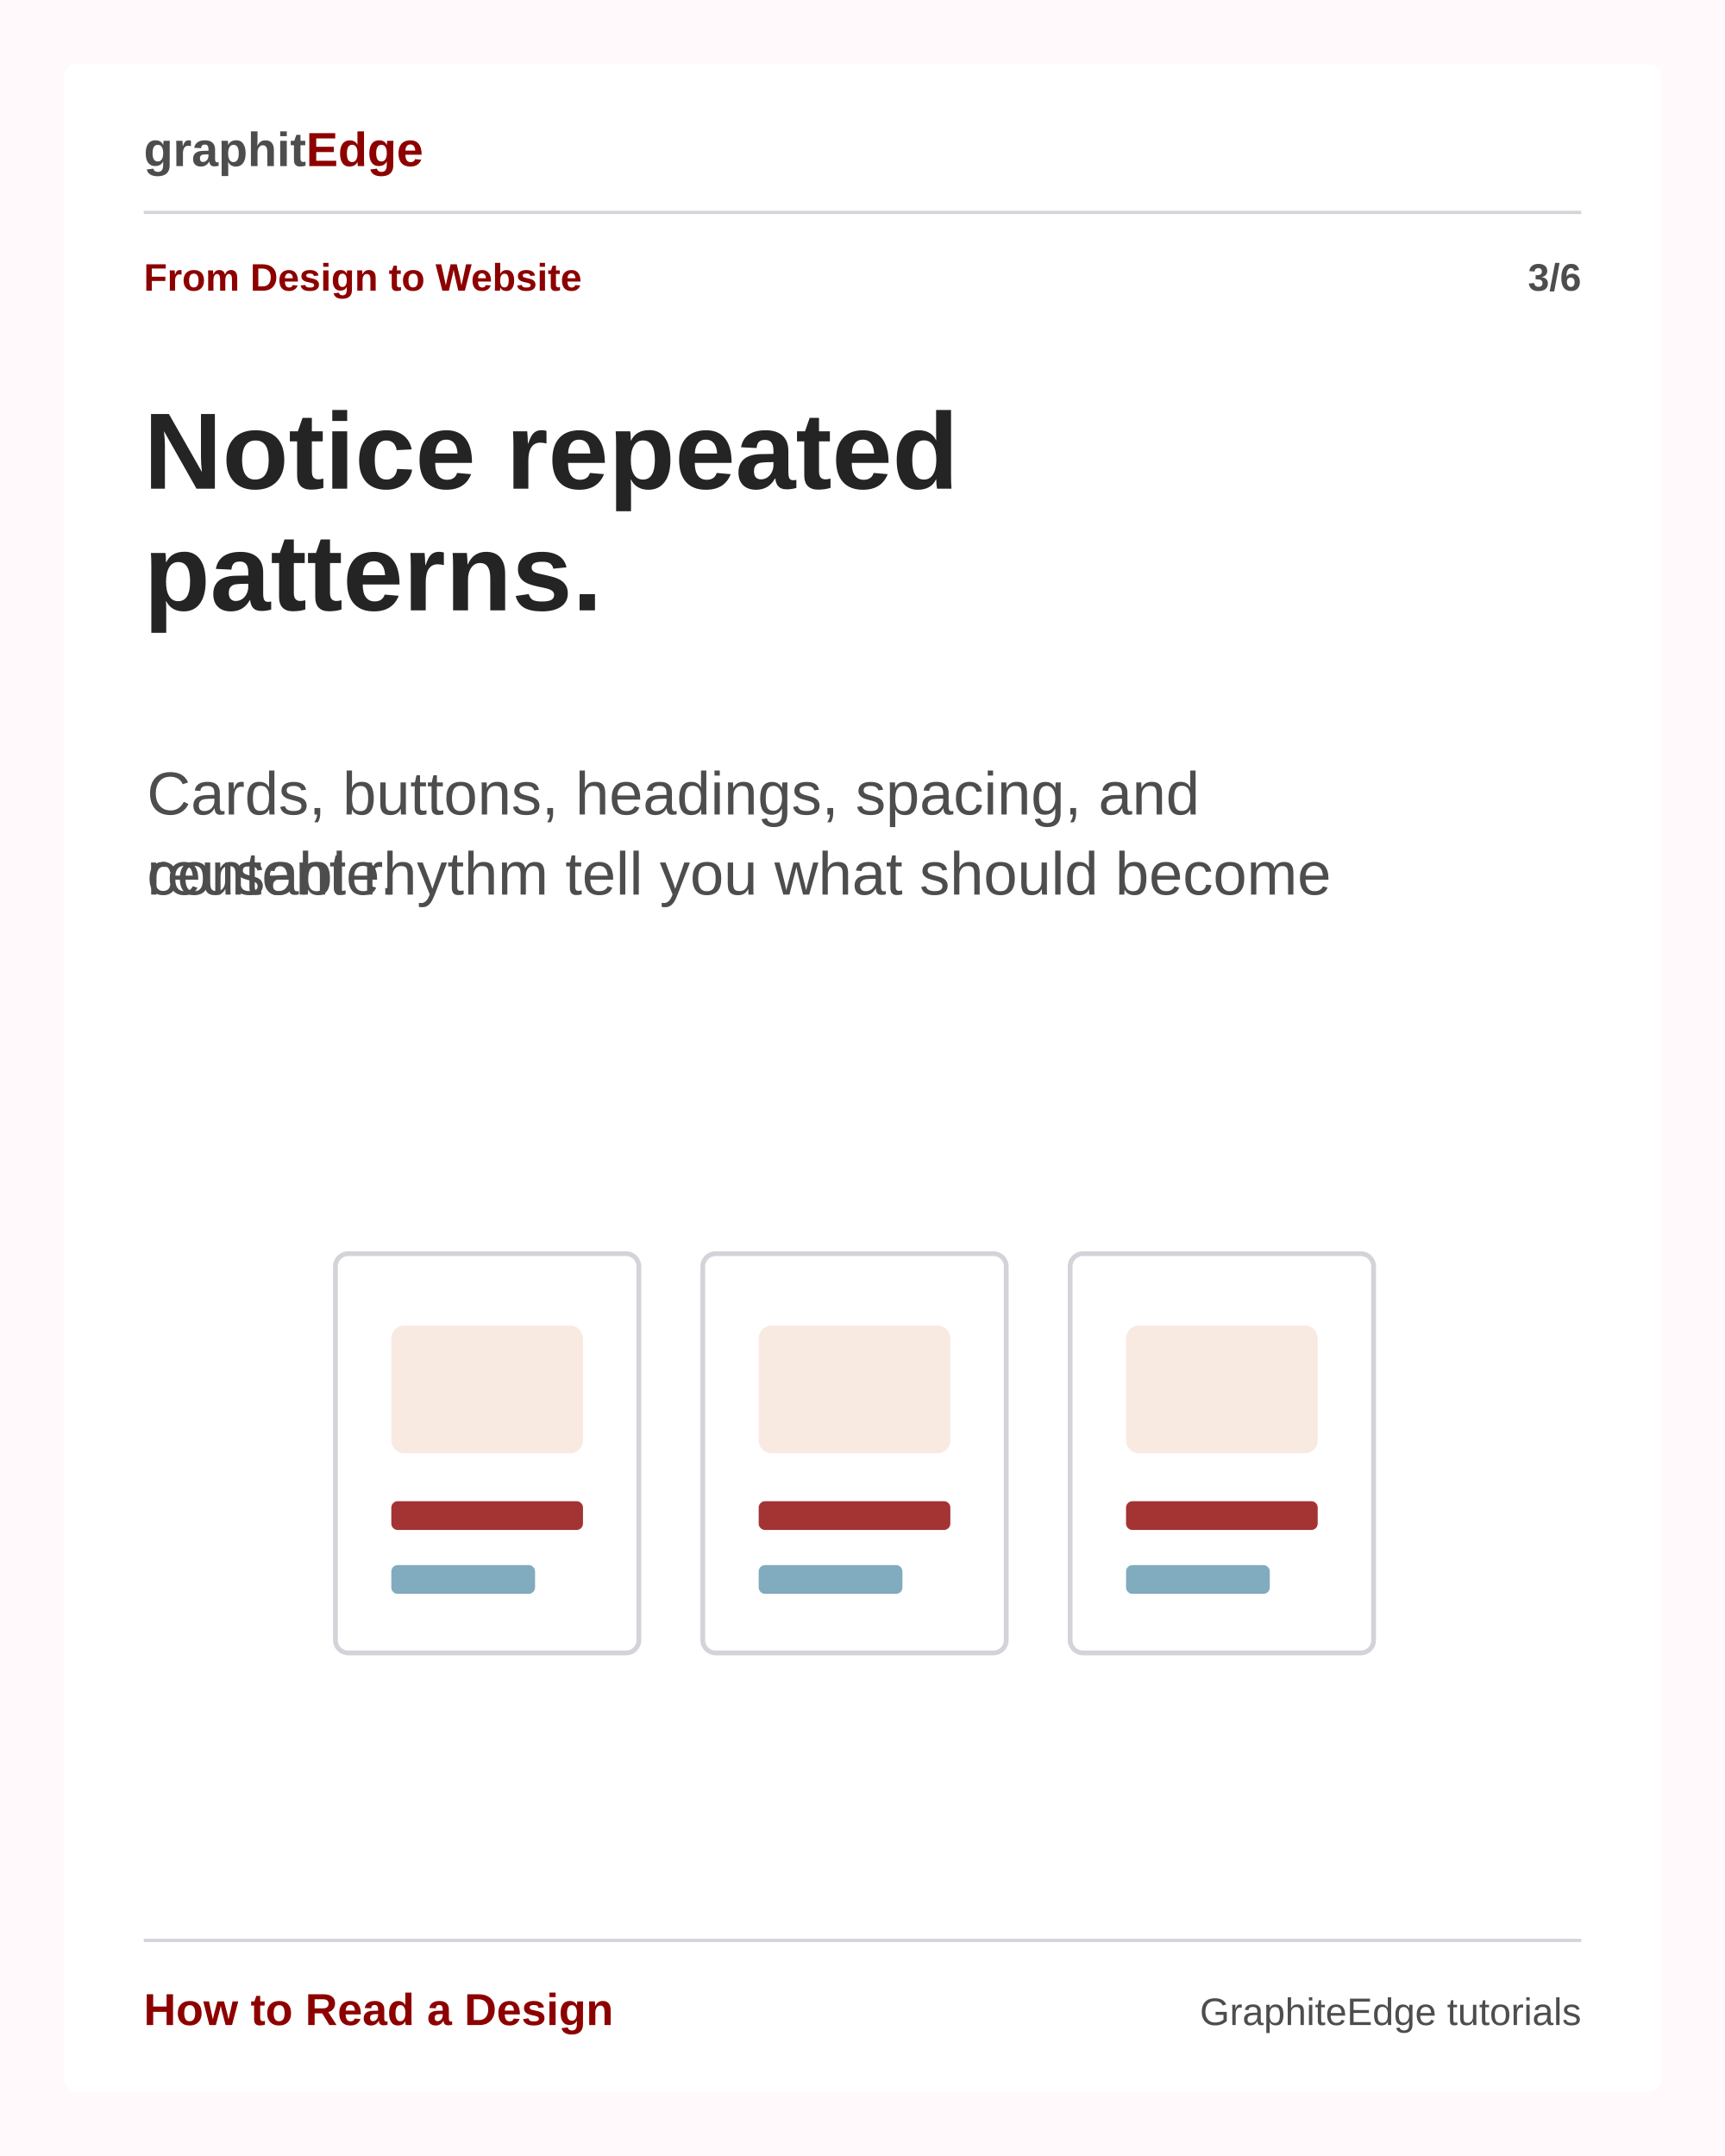
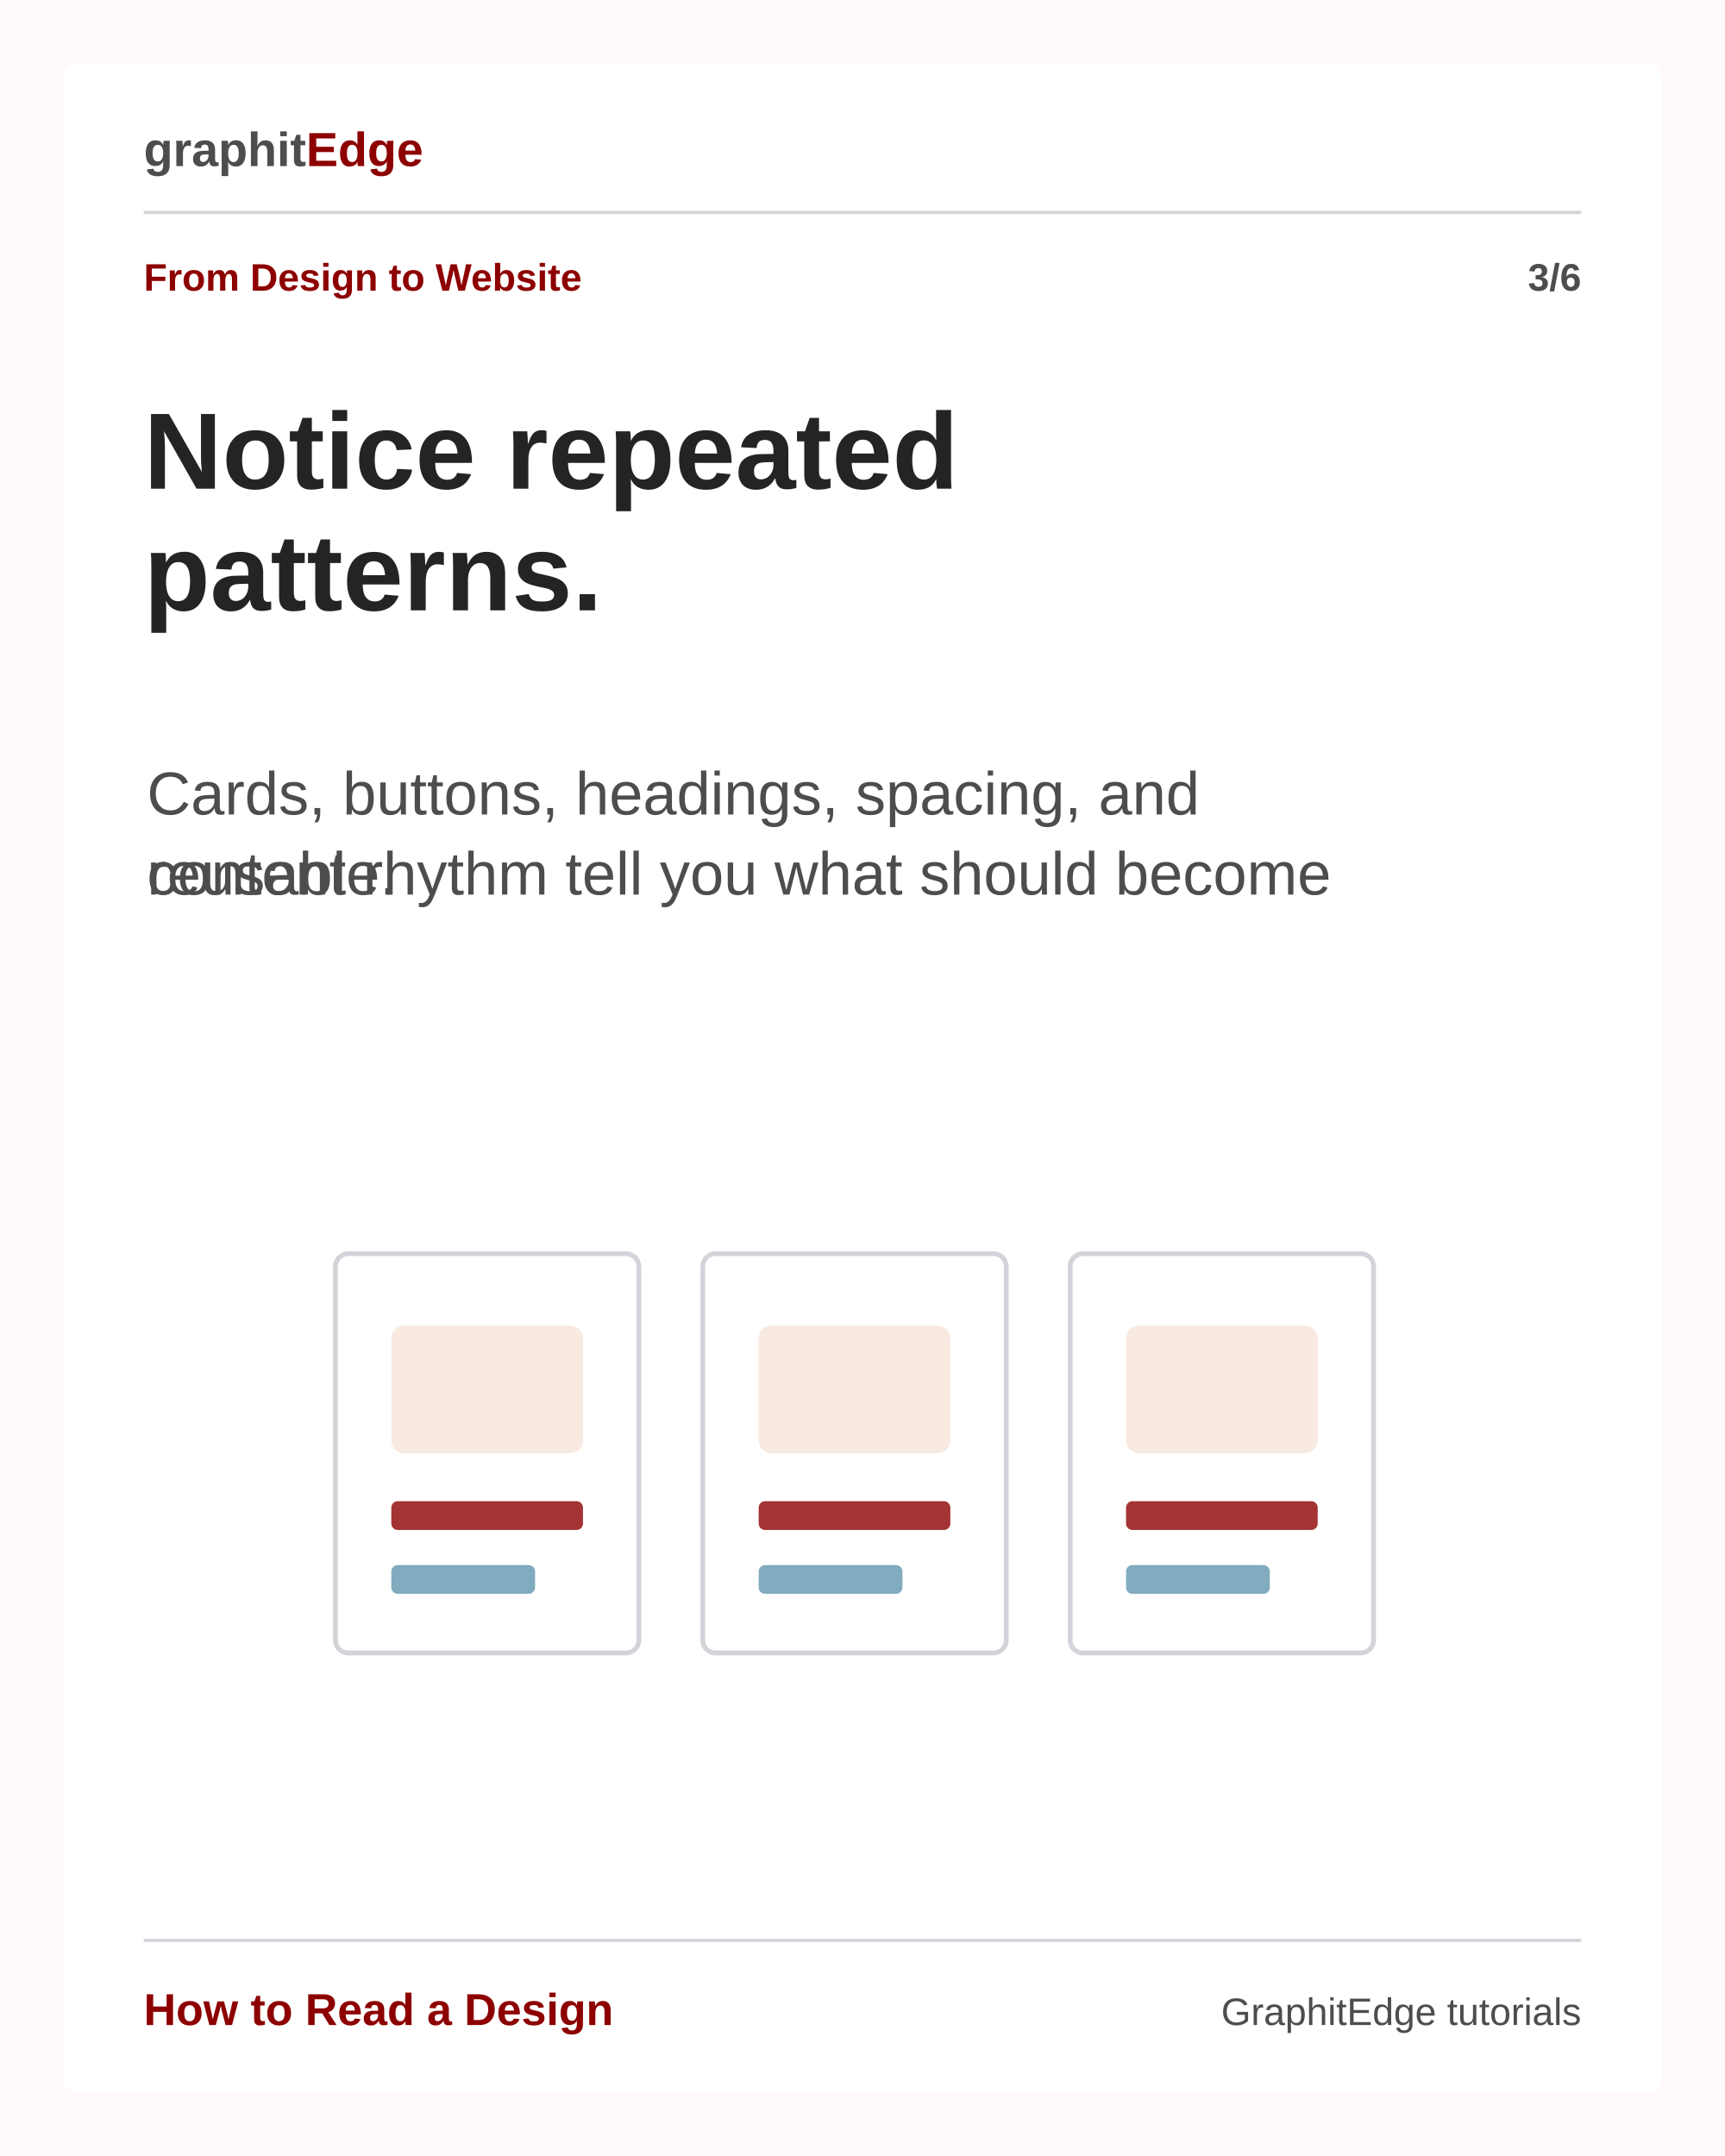
<svg xmlns="http://www.w3.org/2000/svg" width="1080" height="1350" viewBox="0 0 1080 1350" version="1.1" role="img" aria-labelledby="title desc">
  <rect width="1080" height="1350" fill="#fff9fb" />
  <rect x="40" y="40" width="1000" height="1270" rx="8" fill="#ffffff" />
  <g id="brand-header">
    <text x="90" y="104" font-family="PT Sans, Arial, sans-serif" font-size="30" font-weight="700" letter-spacing="0" fill="#4d4d4d">graphit<tspan fill="#8d0000">Edge</tspan>
    </text>
    <rect x="90" y="132" width="900" height="2" fill="#d3d4d9" />
    <text x="90" y="182" font-family="PT Sans, Arial, sans-serif" font-size="24" font-weight="700" letter-spacing="0" fill="#8d0000">From Design to Website</text>
    <text x="990" y="182" text-anchor="end" font-family="PT Sans, Arial, sans-serif" font-size="24" font-weight="700" letter-spacing="0" fill="#4d4d4d">3/6</text>
  </g>
  <g id="message">
    <text x="90" y="306" text-anchor="start" font-family="Raleway, Arial, sans-serif" font-size="68" font-weight="700" letter-spacing="0" fill="#242424">Notice repeated</text>
    <text x="90" y="382.16" text-anchor="start" font-family="Raleway, Arial, sans-serif" font-size="68" font-weight="700" letter-spacing="0" fill="#242424">patterns.</text>
    <text x="92" y="510" text-anchor="start" font-family="PT Sans, Arial, sans-serif" font-size="38" font-weight="400" letter-spacing="0" fill="#4d4d4d">Cards, buttons, headings, spacing, and</text>
    <text x="92" y="560.16" text-anchor="start" font-family="PT Sans, Arial, sans-serif" font-size="38" font-weight="400" letter-spacing="0" fill="#4d4d4d">content rhythm tell you what should become</text>
    <text x="92" y="560.16" text-anchor="start" font-family="PT Sans, Arial, sans-serif" font-size="38" font-weight="400" letter-spacing="0" fill="#4d4d4d">reusable.</text>
  </g>
  <g id="visual">
    <rect x="210" y="785" width="190" height="250" rx="8" fill="#ffffff" stroke="#d3d4d9" stroke-width="3" />
    <rect x="245" y="830" width="120" height="80" rx="8" fill="#f9eae1" />
    <rect x="245" y="940" width="120" height="18" rx="4" fill="#8d0000" opacity="0.8" />
    <rect x="245" y="980" width="90" height="18" rx="4" fill="#4b88a2" opacity="0.7" />
    <rect x="440" y="785" width="190" height="250" rx="8" fill="#ffffff" stroke="#d3d4d9" stroke-width="3" />
    <rect x="475" y="830" width="120" height="80" rx="8" fill="#f9eae1" />
    <rect x="475" y="940" width="120" height="18" rx="4" fill="#8d0000" opacity="0.8" />
    <rect x="475" y="980" width="90" height="18" rx="4" fill="#4b88a2" opacity="0.7" />
    <rect x="670" y="785" width="190" height="250" rx="8" fill="#ffffff" stroke="#d3d4d9" stroke-width="3" />
    <rect x="705" y="830" width="120" height="80" rx="8" fill="#f9eae1" />
    <rect x="705" y="940" width="120" height="18" rx="4" fill="#8d0000" opacity="0.8" />
    <rect x="705" y="980" width="90" height="18" rx="4" fill="#4b88a2" opacity="0.7" />
  </g>
  <g id="footer">
    <rect x="90" y="1214" width="900" height="2" fill="#d3d4d9" />
    <text x="90" y="1268" font-family="PT Sans, Arial, sans-serif" font-size="28" font-weight="700" letter-spacing="0" fill="#8d0000">How to Read a Design</text>
-     <text x="990" y="1268" text-anchor="end" font-family="PT Sans, Arial, sans-serif" font-size="24" font-weight="400" letter-spacing="0" fill="#4d4d4d">GraphiteEdge tutorials</text>
+     <text x="990" y="1268" text-anchor="end" font-family="PT Sans, Arial, sans-serif" font-size="24" font-weight="400" letter-spacing="0" fill="#4d4d4d">GraphitEdge tutorials</text>
  </g>
</svg>
